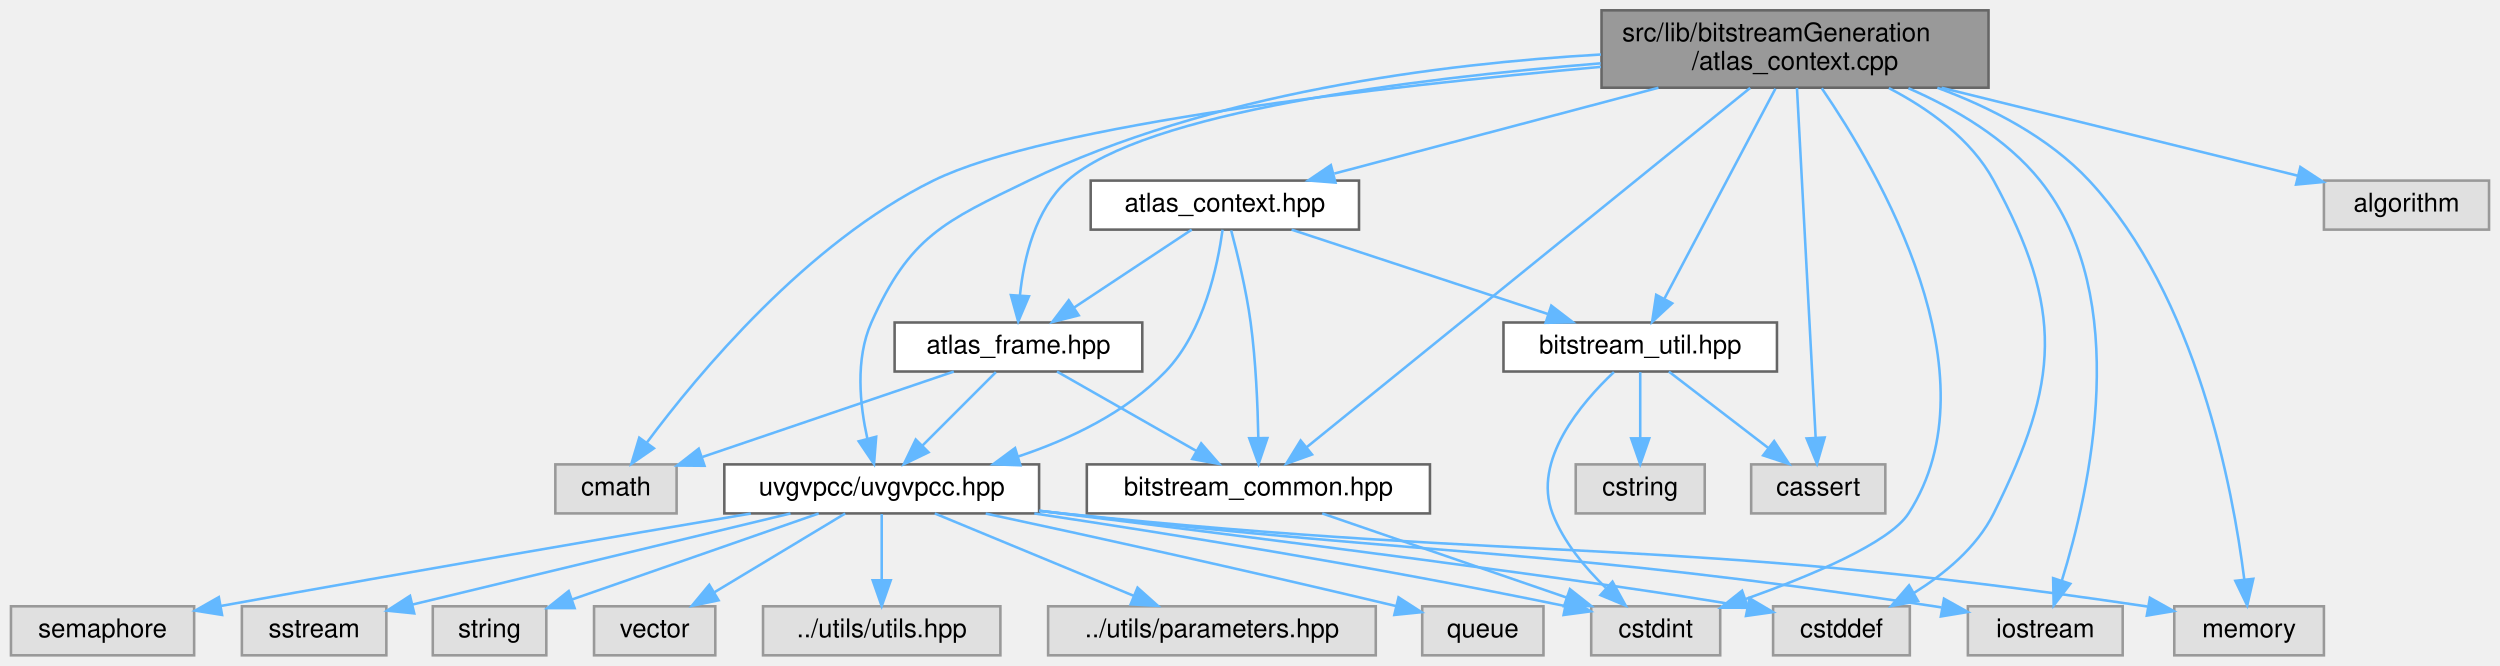
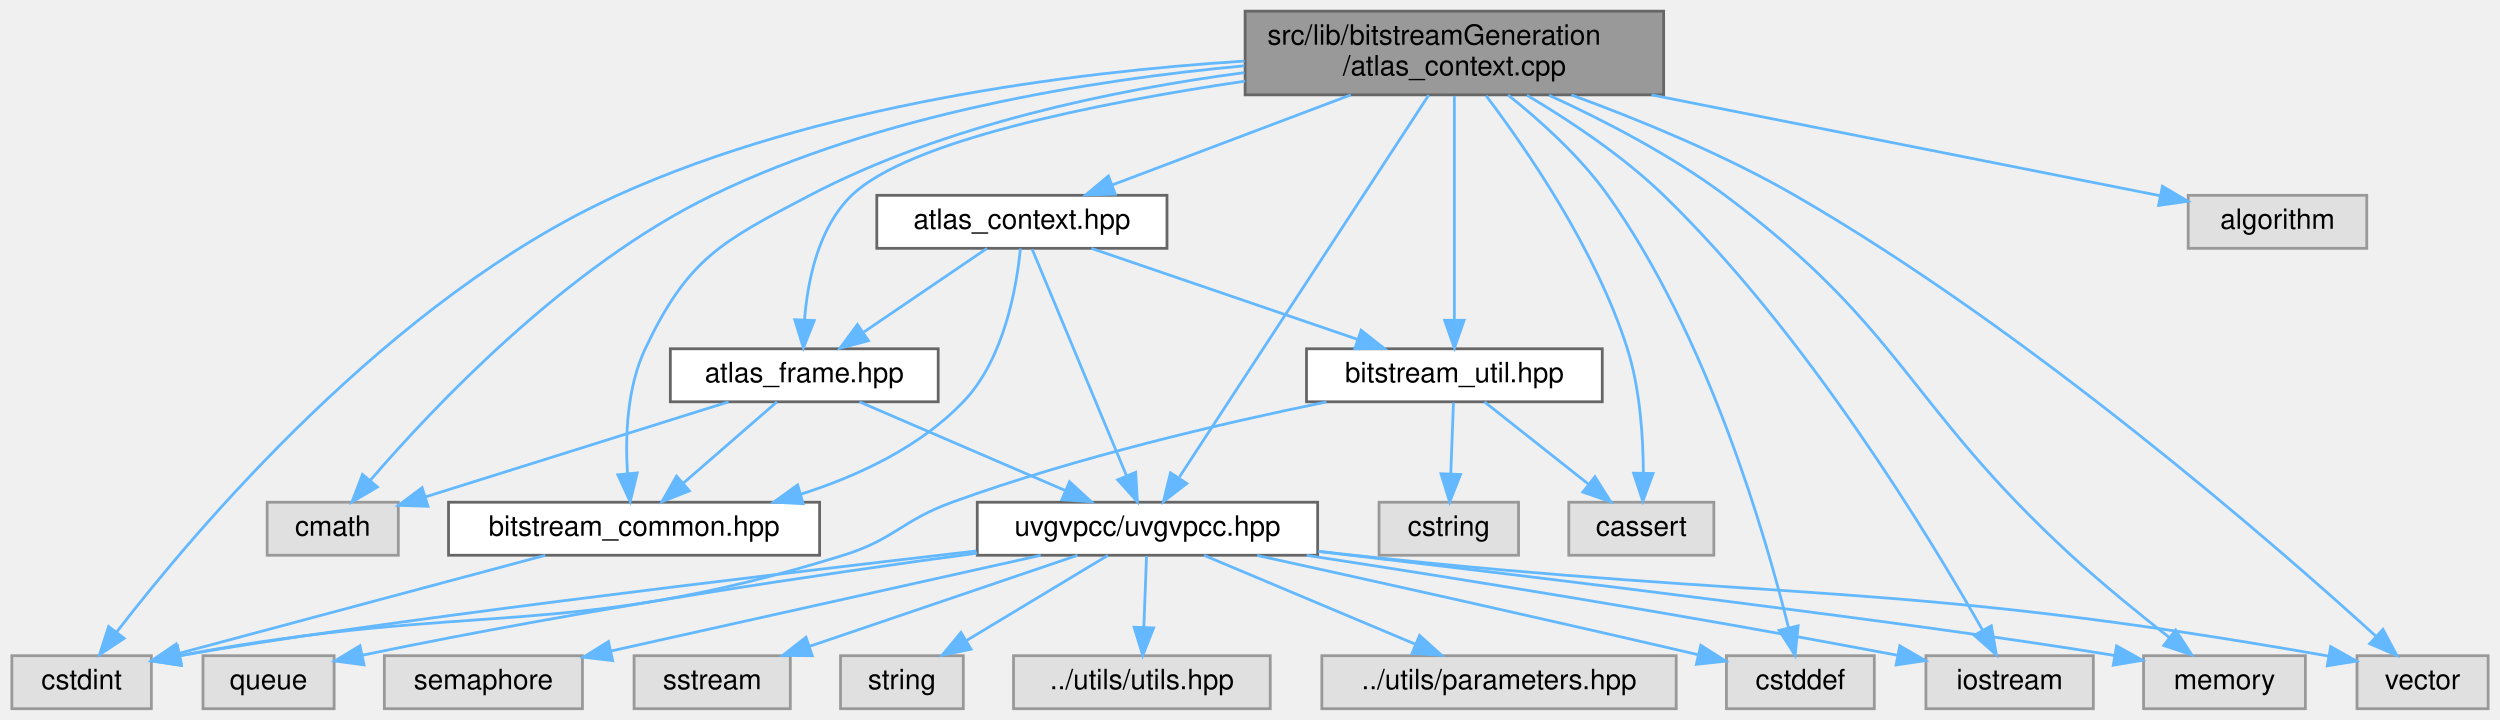
- <svg xmlns="http://www.w3.org/2000/svg" xmlns:xlink="http://www.w3.org/1999/xlink" width="969pt" height="258pt" viewBox="0.00 0.00 968.50 258.00">
+ <svg xmlns="http://www.w3.org/2000/svg" xmlns:xlink="http://www.w3.org/1999/xlink" width="896pt" height="258pt" viewBox="0.00 0.00 895.50 258.00">
  <g id="graph0" class="graph" transform="scale(1 1) rotate(0) translate(4 254)">
    <g id="Node000001" class="node">
      <g id="a_Node000001">
        <a xlink:title=" ">
-           <polygon fill="#999999" stroke="#666666" points="766.5,-250 616.5,-250 616.5,-220 766.5,-220 766.5,-250" />
-           <text text-anchor="start" x="624.5" y="-238" font-family="Helvetica,sans-Serif" font-size="10.00">src/lib/bitstreamGeneration</text>
-           <text text-anchor="middle" x="691.5" y="-227" font-family="Helvetica,sans-Serif" font-size="10.00">/atlas_context.cpp</text>
+           <polygon fill="#999999" stroke="#666666" points="592,-250 442,-250 442,-220 592,-220 592,-250" />
+           <text text-anchor="start" x="450" y="-238" font-family="Helvetica,sans-Serif" font-size="10.00">src/lib/bitstreamGeneration</text>
+           <text text-anchor="middle" x="517" y="-227" font-family="Helvetica,sans-Serif" font-size="10.00">/atlas_context.cpp</text>
        </a>
      </g>
    </g>
    <g id="Node000002" class="node">
      <g id="a_Node000002">
        <a xlink:href="atlas__context_8hpp.html" target="_top" xlink:title=" ">
-           <polygon fill="white" stroke="#666666" points="522.5,-184 418.5,-184 418.5,-165 522.5,-165 522.5,-184" />
-           <text text-anchor="middle" x="470.5" y="-172" font-family="Helvetica,sans-Serif" font-size="10.00">atlas_context.hpp</text>
+           <polygon fill="white" stroke="#666666" points="414,-184 310,-184 310,-165 414,-165 414,-184" />
+           <text text-anchor="middle" x="362" y="-172" font-family="Helvetica,sans-Serif" font-size="10.00">atlas_context.hpp</text>
        </a>
      </g>
    </g>
    <g id="edge1_Node000001_Node000002" class="edge">
      <g id="a_edge1_Node000001_Node000002">
        <a xlink:title=" ">
-           <path fill="none" stroke="#63b8ff" d="M638.56,-219.99C600.09,-209.8 548.71,-196.2 512.93,-186.73" />
-           <polygon fill="#63b8ff" stroke="#63b8ff" points="513.38,-183.23 502.81,-184.05 511.59,-190 513.38,-183.23" />
+           <path fill="none" stroke="#63b8ff" d="M479.87,-219.99C453.78,-210.14 419.22,-197.1 394.27,-187.68" />
+           <polygon fill="#63b8ff" stroke="#63b8ff" points="395.48,-184.4 384.89,-184.14 393.01,-190.94 395.48,-184.4" />
        </a>
      </g>
    </g>
    <g id="Node000003" class="node">
      <g id="a_Node000003">
        <a xlink:href="atlas__frame_8hpp.html" target="_top" xlink:title=" ">
-           <polygon fill="white" stroke="#666666" points="438.5,-129 342.5,-129 342.5,-110 438.5,-110 438.5,-129" />
-           <text text-anchor="middle" x="390.5" y="-117" font-family="Helvetica,sans-Serif" font-size="10.00">atlas_frame.hpp</text>
-         </a>
-       </g>
-     </g>
-     <g id="edge31_Node000001_Node000003" class="edge">
-       <g id="a_edge31_Node000001_Node000003">
-         <a xlink:title=" ">
-           <path fill="none" stroke="#63b8ff" d="M616.17,-229.45C543.22,-223.54 439.39,-210.63 409.5,-184 397.03,-172.89 392.59,-153.95 391.09,-139.65" />
-           <polygon fill="#63b8ff" stroke="#63b8ff" points="394.56,-139.15 390.41,-129.4 387.58,-139.61 394.56,-139.15" />
+           <polygon fill="white" stroke="#666666" points="332,-129 236,-129 236,-110 332,-110 332,-129" />
+           <text text-anchor="middle" x="284" y="-117" font-family="Helvetica,sans-Serif" font-size="10.00">atlas_frame.hpp</text>
+         </a>
+       </g>
+     </g>
+     <g id="edge32_Node000001_Node000003" class="edge">
+       <g id="a_edge32_Node000001_Node000003">
+         <a xlink:title=" ">
+           <path fill="none" stroke="#63b8ff" d="M441.99,-224.93C387.93,-216.9 321.1,-203.43 301,-184 289.09,-172.49 285.22,-153.61 284.1,-139.42" />
+           <polygon fill="#63b8ff" stroke="#63b8ff" points="287.59,-139.13 283.69,-129.28 280.6,-139.41 287.59,-139.13" />
        </a>
      </g>
    </g>
    <g id="Node000004" class="node">
      <g id="a_Node000004">
        <a xlink:title=" ">
-           <polygon fill="#e0e0e0" stroke="#999999" points="258,-74 211,-74 211,-55 258,-55 258,-74" />
-           <text text-anchor="middle" x="234.5" y="-62" font-family="Helvetica,sans-Serif" font-size="10.00">cmath</text>
+           <polygon fill="#e0e0e0" stroke="#999999" points="138.5,-74 91.5,-74 91.5,-55 138.5,-55 138.5,-74" />
+           <text text-anchor="middle" x="115" y="-62" font-family="Helvetica,sans-Serif" font-size="10.00">cmath</text>
        </a>
      </g>
    </g>
    <g id="edge26_Node000001_Node000004" class="edge">
      <g id="a_edge26_Node000001_Node000004">
        <a xlink:title=" ">
-           <path fill="none" stroke="#63b8ff" d="M616.27,-228.09C532.1,-220.54 401.75,-205.79 357.5,-184 308.48,-159.86 266.3,-109.07 246.51,-82.51" />
-           <polygon fill="#63b8ff" stroke="#63b8ff" points="249.19,-80.23 240.47,-74.21 243.53,-84.35 249.19,-80.23" />
+           <path fill="none" stroke="#63b8ff" d="M441.75,-230.42C386.59,-225.34 311.15,-213.15 251,-184 198.84,-158.72 151.02,-108.06 128.52,-81.93" />
+           <polygon fill="#63b8ff" stroke="#63b8ff" points="131.02,-79.46 121.89,-74.08 125.67,-83.97 131.02,-79.46" />
        </a>
      </g>
    </g>
    <g id="Node000005" class="node">
      <g id="a_Node000005">
        <a xlink:href="bitstream__common_8hpp.html" target="_top" xlink:title=" ">
-           <polygon fill="white" stroke="#666666" points="550,-74 417,-74 417,-55 550,-55 550,-74" />
-           <text text-anchor="middle" x="483.5" y="-62" font-family="Helvetica,sans-Serif" font-size="10.00">bitstream_common.hpp</text>
-         </a>
-       </g>
-     </g>
-     <g id="edge32_Node000001_Node000005" class="edge">
-       <g id="a_edge32_Node000001_Node000005">
-         <a xlink:title=" ">
-           <path fill="none" stroke="#63b8ff" d="M674.12,-219.92C635.37,-188.53 542.16,-113.02 502.2,-80.65" />
-           <polygon fill="#63b8ff" stroke="#63b8ff" points="504.28,-77.83 494.31,-74.25 499.87,-83.27 504.28,-77.83" />
+           <polygon fill="white" stroke="#666666" points="289.5,-74 156.5,-74 156.5,-55 289.5,-55 289.5,-74" />
+           <text text-anchor="middle" x="223" y="-62" font-family="Helvetica,sans-Serif" font-size="10.00">bitstream_common.hpp</text>
+         </a>
+       </g>
+     </g>
+     <g id="edge33_Node000001_Node000005" class="edge">
+       <g id="a_edge33_Node000001_Node000005">
+         <a xlink:title=" ">
+           <path fill="none" stroke="#63b8ff" d="M441.76,-227.98C394.82,-221.79 334.36,-209.29 286,-184 254.23,-167.39 242.32,-161.41 227,-129 220.43,-115.1 219.82,-97.54 220.63,-84.41" />
+           <polygon fill="#63b8ff" stroke="#63b8ff" points="224.14,-84.5 221.6,-74.21 217.17,-83.84 224.14,-84.5" />
        </a>
      </g>
    </g>
    <g id="Node000006" class="node">
      <g id="a_Node000006">
        <a xlink:title=" ">
-           <polygon fill="#e0e0e0" stroke="#999999" points="662.5,-19 612.5,-19 612.5,0 662.5,0 662.5,-19" />
-           <text text-anchor="middle" x="637.5" y="-7" font-family="Helvetica,sans-Serif" font-size="10.00">cstdint</text>
+           <polygon fill="#e0e0e0" stroke="#999999" points="50,-19 0,-19 0,0 50,0 50,-19" />
+           <text text-anchor="middle" x="25" y="-7" font-family="Helvetica,sans-Serif" font-size="10.00">cstdint</text>
        </a>
      </g>
    </g>
    <g id="edge28_Node000001_Node000006" class="edge">
      <g id="a_edge28_Node000001_Node000006">
        <a xlink:title=" ">
-           <path fill="none" stroke="#63b8ff" d="M701.87,-219.78C723.81,-187.79 770.16,-108.81 735.5,-55 728.13,-43.56 697.42,-30.73 672.31,-21.8" />
-           <polygon fill="#63b8ff" stroke="#63b8ff" points="673.28,-18.43 662.68,-18.46 670.98,-25.04 673.28,-18.43" />
+           <path fill="none" stroke="#63b8ff" d="M441.79,-232.12C379.16,-228.1 288.93,-216.51 217,-184 135.85,-147.33 65.27,-63.44 37.53,-27.43" />
+           <polygon fill="#63b8ff" stroke="#63b8ff" points="40.25,-25.22 31.42,-19.36 34.67,-29.45 40.25,-25.22" />
        </a>
      </g>
    </g>
    <g id="Node000007" class="node">
      <g id="a_Node000007">
        <a xlink:href="uvgvpcc_8hpp.html" target="_top" xlink:title=" ">
-           <polygon fill="white" stroke="#666666" points="398.5,-74 276.5,-74 276.5,-55 398.5,-55 398.5,-74" />
-           <text text-anchor="middle" x="337.5" y="-62" font-family="Helvetica,sans-Serif" font-size="10.00">uvgvpcc/uvgvpcc.hpp</text>
-         </a>
-       </g>
-     </g>
-     <g id="edge34_Node000001_Node000007" class="edge">
-       <g id="a_edge34_Node000001_Node000007">
-         <a xlink:title=" ">
-           <path fill="none" stroke="#63b8ff" d="M616.29,-232.88C554.05,-229.32 464.76,-217.96 394.5,-184 361.63,-168.11 348.34,-162.35 333.5,-129 327.19,-114.81 329.02,-97.05 331.95,-83.92" />
-           <polygon fill="#63b8ff" stroke="#63b8ff" points="335.36,-84.72 334.52,-74.16 328.59,-82.94 335.36,-84.72" />
+           <polygon fill="white" stroke="#666666" points="468,-74 346,-74 346,-55 468,-55 468,-74" />
+           <text text-anchor="middle" x="407" y="-62" font-family="Helvetica,sans-Serif" font-size="10.00">uvgvpcc/uvgvpcc.hpp</text>
+         </a>
+       </g>
+     </g>
+     <g id="edge35_Node000001_Node000007" class="edge">
+       <g id="a_edge35_Node000001_Node000007">
+         <a xlink:title=" ">
+           <path fill="none" stroke="#63b8ff" d="M507.81,-219.92C487.79,-189.26 440.28,-116.48 418.4,-82.96" />
+           <polygon fill="#63b8ff" stroke="#63b8ff" points="421.11,-80.72 412.72,-74.25 415.25,-84.54 421.11,-80.72" />
        </a>
      </g>
    </g>
    <g id="Node000008" class="node">
      <g id="a_Node000008">
        <a xlink:title=" ">
-           <polygon fill="#e0e0e0" stroke="#999999" points="736,-19 683,-19 683,0 736,0 736,-19" />
-           <text text-anchor="middle" x="709.5" y="-7" font-family="Helvetica,sans-Serif" font-size="10.00">cstddef</text>
+           <polygon fill="#e0e0e0" stroke="#999999" points="667.5,-19 614.5,-19 614.5,0 667.5,0 667.5,-19" />
+           <text text-anchor="middle" x="641" y="-7" font-family="Helvetica,sans-Serif" font-size="10.00">cstddef</text>
        </a>
      </g>
    </g>
    <g id="edge27_Node000001_Node000008" class="edge">
      <g id="a_edge27_Node000001_Node000008">
        <a xlink:title=" ">
-           <path fill="none" stroke="#63b8ff" d="M727.88,-219.86C743.33,-211.83 759.75,-200.11 768.5,-184 795.86,-133.62 794.07,-106.32 768.5,-55 761.93,-41.82 749.4,-31.52 737.57,-24.16" />
-           <polygon fill="#63b8ff" stroke="#63b8ff" points="739.18,-21.05 728.77,-19.1 735.7,-27.12 739.18,-21.05" />
+           <path fill="none" stroke="#63b8ff" d="M536.26,-219.94C547.81,-210.74 562.12,-197.88 572,-184 607.79,-133.69 628.52,-62.2 636.79,-28.9" />
+           <polygon fill="#63b8ff" stroke="#63b8ff" points="640.2,-29.69 639.12,-19.15 633.39,-28.06 640.2,-29.69" />
        </a>
      </g>
    </g>
    <g id="Node000009" class="node">
      <g id="a_Node000009">
        <a xlink:title=" ">
-           <polygon fill="#e0e0e0" stroke="#999999" points="818.5,-19 758.5,-19 758.5,0 818.5,0 818.5,-19" />
-           <text text-anchor="middle" x="788.5" y="-7" font-family="Helvetica,sans-Serif" font-size="10.00">iostream</text>
+           <polygon fill="#e0e0e0" stroke="#999999" points="746,-19 686,-19 686,0 746,0 746,-19" />
+           <text text-anchor="middle" x="716" y="-7" font-family="Helvetica,sans-Serif" font-size="10.00">iostream</text>
        </a>
      </g>
    </g>
    <g id="edge29_Node000001_Node000009" class="edge">
      <g id="a_edge29_Node000001_Node000009">
        <a xlink:title=" ">
-           <path fill="none" stroke="#63b8ff" d="M735.46,-219.79C753.62,-211.89 773.43,-200.28 786.5,-184 822.74,-138.85 805.69,-63.7 794.94,-29.04" />
-           <polygon fill="#63b8ff" stroke="#63b8ff" points="798.19,-27.72 791.75,-19.31 791.54,-29.9 798.19,-27.72" />
+           <path fill="none" stroke="#63b8ff" d="M543,-219.87C558.27,-210.82 577.38,-198.15 592,-184 643.11,-134.53 687.35,-61.59 706.24,-28.27" />
+           <polygon fill="#63b8ff" stroke="#63b8ff" points="709.44,-29.71 711.27,-19.28 703.33,-26.3 709.44,-29.71" />
        </a>
      </g>
    </g>
    <g id="Node000010" class="node">
      <g id="a_Node000010">
        <a xlink:title=" ">
-           <polygon fill="#e0e0e0" stroke="#999999" points="896.5,-19 838.5,-19 838.5,0 896.5,0 896.5,-19" />
-           <text text-anchor="middle" x="867.5" y="-7" font-family="Helvetica,sans-Serif" font-size="10.00">memory</text>
+           <polygon fill="#e0e0e0" stroke="#999999" points="822,-19 764,-19 764,0 822,0 822,-19" />
+           <text text-anchor="middle" x="793" y="-7" font-family="Helvetica,sans-Serif" font-size="10.00">memory</text>
        </a>
      </g>
    </g>
    <g id="edge30_Node000001_Node000010" class="edge">
      <g id="a_edge30_Node000001_Node000010">
        <a xlink:title=" ">
-           <path fill="none" stroke="#63b8ff" d="M746.67,-219.99C767.44,-212.32 789.81,-200.84 805.5,-184 847.24,-139.23 861.22,-64.44 865.62,-29.53" />
-           <polygon fill="#63b8ff" stroke="#63b8ff" points="869.13,-29.65 866.77,-19.32 862.17,-28.87 869.13,-29.65" />
+           <path fill="none" stroke="#63b8ff" d="M550.92,-219.87C570.31,-210.99 594.56,-198.49 614,-184 677.76,-136.47 679.42,-108.78 738,-55 749.28,-44.64 762.62,-33.82 773.33,-25.44" />
+           <polygon fill="#63b8ff" stroke="#63b8ff" points="775.51,-28.19 781.28,-19.3 771.22,-22.65 775.51,-28.19" />
+         </a>
+       </g>
+     </g>
+     <g id="Node000015" class="node">
+       <g id="a_Node000015">
+         <a xlink:title=" ">
+           <polygon fill="#e0e0e0" stroke="#999999" points="887.5,-19 840.5,-19 840.5,0 887.5,0 887.5,-19" />
+           <text text-anchor="middle" x="864" y="-7" font-family="Helvetica,sans-Serif" font-size="10.00">vector</text>
+         </a>
+       </g>
+     </g>
+     <g id="edge31_Node000001_Node000015" class="edge">
+       <g id="a_edge31_Node000001_Node000015">
+         <a xlink:title=" ">
+           <path fill="none" stroke="#63b8ff" d="M558.96,-219.97C583.12,-211.13 613.62,-198.63 639,-184 723.27,-135.42 811.22,-58.74 847.18,-26.07" />
+           <polygon fill="#63b8ff" stroke="#63b8ff" points="849.78,-28.43 854.79,-19.1 845.05,-23.27 849.78,-28.43" />
        </a>
      </g>
    </g>
    <g id="Node000018" class="node">
      <g id="a_Node000018">
        <a xlink:href="bitstream__util_8hpp.html" target="_top" xlink:title=" ">
-           <polygon fill="white" stroke="#666666" points="684.5,-129 578.5,-129 578.5,-110 684.5,-110 684.5,-129" />
-           <text text-anchor="middle" x="631.5" y="-117" font-family="Helvetica,sans-Serif" font-size="10.00">bitstream_util.hpp</text>
-         </a>
-       </g>
-     </g>
-     <g id="edge33_Node000001_Node000018" class="edge">
-       <g id="a_edge33_Node000001_Node000018">
-         <a xlink:title=" ">
-           <path fill="none" stroke="#63b8ff" d="M683.9,-219.63C672.96,-198.93 652.79,-160.78 640.92,-138.32" />
-           <polygon fill="#63b8ff" stroke="#63b8ff" points="643.88,-136.43 636.11,-129.23 637.69,-139.71 643.88,-136.43" />
+           <polygon fill="white" stroke="#666666" points="570,-129 464,-129 464,-110 570,-110 570,-129" />
+           <text text-anchor="middle" x="517" y="-117" font-family="Helvetica,sans-Serif" font-size="10.00">bitstream_util.hpp</text>
+         </a>
+       </g>
+     </g>
+     <g id="edge34_Node000001_Node000018" class="edge">
+       <g id="a_edge34_Node000001_Node000018">
+         <a xlink:title=" ">
+           <path fill="none" stroke="#63b8ff" d="M517,-219.63C517,-199.21 517,-161.81 517,-139.24" />
+           <polygon fill="#63b8ff" stroke="#63b8ff" points="520.5,-139.23 517,-129.23 513.5,-139.23 520.5,-139.23" />
        </a>
      </g>
    </g>
    <g id="Node000019" class="node">
      <g id="a_Node000019">
        <a xlink:title=" ">
-           <polygon fill="#e0e0e0" stroke="#999999" points="726.5,-74 674.5,-74 674.5,-55 726.5,-55 726.5,-74" />
-           <text text-anchor="middle" x="700.5" y="-62" font-family="Helvetica,sans-Serif" font-size="10.00">cassert</text>
+           <polygon fill="#e0e0e0" stroke="#999999" points="610,-74 558,-74 558,-55 610,-55 610,-74" />
+           <text text-anchor="middle" x="584" y="-62" font-family="Helvetica,sans-Serif" font-size="10.00">cassert</text>
        </a>
      </g>
    </g>
    <g id="edge25_Node000001_Node000019" class="edge">
      <g id="a_edge25_Node000001_Node000019">
        <a xlink:title=" ">
-           <path fill="none" stroke="#63b8ff" d="M692.25,-219.92C693.87,-189.65 697.68,-118.35 699.5,-84.27" />
-           <polygon fill="#63b8ff" stroke="#63b8ff" points="702.99,-84.43 700.03,-74.25 696,-84.05 702.99,-84.43" />
+           <path fill="none" stroke="#63b8ff" d="M528.34,-219.73C542.97,-200.42 567.84,-164.33 579,-129 583.54,-114.63 584.66,-97.56 584.72,-84.74" />
+           <polygon fill="#63b8ff" stroke="#63b8ff" points="588.21,-84.3 584.54,-74.37 581.21,-84.42 588.21,-84.3" />
        </a>
      </g>
    </g>
    <g id="Node000021" class="node">
      <g id="a_Node000021">
        <a xlink:title=" ">
-           <polygon fill="#e0e0e0" stroke="#999999" points="960.5,-184 896.5,-184 896.5,-165 960.5,-165 960.5,-184" />
-           <text text-anchor="middle" x="928.5" y="-172" font-family="Helvetica,sans-Serif" font-size="10.00">algorithm</text>
+           <polygon fill="#e0e0e0" stroke="#999999" points="844,-184 780,-184 780,-165 844,-165 844,-184" />
+           <text text-anchor="middle" x="812" y="-172" font-family="Helvetica,sans-Serif" font-size="10.00">algorithm</text>
        </a>
      </g>
    </g>
    <g id="edge24_Node000001_Node000021" class="edge">
      <g id="a_edge24_Node000001_Node000021">
        <a xlink:title=" ">
-           <path fill="none" stroke="#63b8ff" d="M748.27,-219.99C790.76,-209.5 847.94,-195.39 886.4,-185.89" />
-           <polygon fill="#63b8ff" stroke="#63b8ff" points="887.37,-189.26 896.24,-183.46 885.69,-182.46 887.37,-189.26" />
+           <path fill="none" stroke="#63b8ff" d="M587.66,-219.99C644.51,-208.71 722.49,-193.25 769.95,-183.84" />
+           <polygon fill="#63b8ff" stroke="#63b8ff" points="770.76,-187.25 779.88,-181.87 769.39,-180.38 770.76,-187.25" />
        </a>
      </g>
    </g>
    <g id="edge2_Node000002_Node000003" class="edge">
      <g id="a_edge2_Node000002_Node000003">
        <a xlink:title=" ">
-           <path fill="none" stroke="#63b8ff" d="M457.65,-164.98C445.36,-156.84 426.59,-144.41 412.02,-134.76" />
-           <polygon fill="#63b8ff" stroke="#63b8ff" points="413.86,-131.78 403.59,-129.17 409.99,-137.61 413.86,-131.78" />
+           <path fill="none" stroke="#63b8ff" d="M349.47,-164.98C337.6,-156.92 319.54,-144.65 305.39,-135.03" />
+           <polygon fill="#63b8ff" stroke="#63b8ff" points="307,-131.9 296.76,-129.17 303.06,-137.69 307,-131.9" />
        </a>
      </g>
    </g>
    <g id="edge18_Node000002_Node000005" class="edge">
      <g id="a_edge18_Node000002_Node000005">
        <a xlink:title=" ">
-           <path fill="none" stroke="#63b8ff" d="M472.95,-164.72C475.32,-155.8 478.81,-141.56 480.5,-129 482.51,-114.09 483.23,-97.06 483.47,-84.39" />
-           <polygon fill="#63b8ff" stroke="#63b8ff" points="486.97,-84.2 483.57,-74.17 479.97,-84.14 486.97,-84.2" />
+           <path fill="none" stroke="#63b8ff" d="M361.46,-164.91C360.17,-151.48 355.79,-125.42 341,-110 325.49,-93.84 303.54,-83.49 282.76,-76.88" />
+           <polygon fill="#63b8ff" stroke="#63b8ff" points="283.59,-73.48 273.01,-74.02 281.62,-80.2 283.59,-73.48" />
        </a>
      </g>
    </g>
    <g id="edge23_Node000002_Node000007" class="edge">
      <g id="a_edge23_Node000002_Node000007">
        <a xlink:title=" ">
-           <path fill="none" stroke="#63b8ff" d="M469.62,-164.94C467.8,-151.54 462.47,-125.53 447.5,-110 432.2,-94.13 410.48,-83.75 390.37,-77.05" />
-           <polygon fill="#63b8ff" stroke="#63b8ff" points="391.25,-73.66 380.67,-74.04 389.18,-80.34 391.25,-73.66" />
+           <path fill="none" stroke="#63b8ff" d="M365.68,-164.66C373.04,-147.01 389.67,-107.09 399.44,-83.64" />
+           <polygon fill="#63b8ff" stroke="#63b8ff" points="402.78,-84.74 403.39,-74.16 396.32,-82.04 402.78,-84.74" />
        </a>
      </g>
    </g>
    <g id="edge19_Node000002_Node000018" class="edge">
      <g id="a_edge19_Node000002_Node000018">
        <a xlink:title=" ">
-           <path fill="none" stroke="#63b8ff" d="M496.37,-164.98C523.28,-156.13 565.62,-142.19 595.73,-132.28" />
-           <polygon fill="#63b8ff" stroke="#63b8ff" points="597.03,-135.53 605.43,-129.08 594.84,-128.88 597.03,-135.53" />
+           <path fill="none" stroke="#63b8ff" d="M386.9,-164.98C412.7,-156.16 453.22,-142.31 482.18,-132.41" />
+           <polygon fill="#63b8ff" stroke="#63b8ff" points="483.57,-135.63 491.9,-129.08 481.31,-129.01 483.57,-135.63" />
        </a>
      </g>
    </g>
    <g id="edge3_Node000003_Node000004" class="edge">
      <g id="a_edge3_Node000003_Node000004">
        <a xlink:title=" ">
-           <path fill="none" stroke="#63b8ff" d="M365.44,-109.98C339.01,-101.01 297.23,-86.81 268,-76.88" />
-           <polygon fill="#63b8ff" stroke="#63b8ff" points="268.82,-73.46 258.22,-73.56 266.57,-80.09 268.82,-73.46" />
+           <path fill="none" stroke="#63b8ff" d="M256.85,-109.98C227.3,-100.72 180.03,-85.89 148.27,-75.93" />
+           <polygon fill="#63b8ff" stroke="#63b8ff" points="149.13,-72.54 138.54,-72.88 147.04,-79.22 149.13,-72.54" />
        </a>
      </g>
    </g>
    <g id="edge4_Node000003_Node000005" class="edge">
      <g id="a_edge4_Node000003_Node000005">
        <a xlink:title=" ">
-           <path fill="none" stroke="#63b8ff" d="M405.44,-109.98C420,-101.69 442.37,-88.94 459.43,-79.22" />
-           <polygon fill="#63b8ff" stroke="#63b8ff" points="461.33,-82.16 468.29,-74.17 457.86,-76.08 461.33,-82.16" />
+           <path fill="none" stroke="#63b8ff" d="M274.2,-109.98C265.18,-102.15 251.59,-90.34 240.68,-80.86" />
+           <polygon fill="#63b8ff" stroke="#63b8ff" points="242.82,-78.09 232.98,-74.17 238.23,-83.37 242.82,-78.09" />
        </a>
      </g>
    </g>
    <g id="edge6_Node000003_Node000007" class="edge">
      <g id="a_edge6_Node000003_Node000007">
        <a xlink:title=" ">
-           <path fill="none" stroke="#63b8ff" d="M381.75,-109.75C374.03,-102.03 362.6,-90.6 353.28,-81.28" />
-           <polygon fill="#63b8ff" stroke="#63b8ff" points="355.64,-78.69 346.09,-74.09 350.69,-83.64 355.64,-78.69" />
+           <path fill="none" stroke="#63b8ff" d="M303.76,-109.98C323.73,-101.38 354.8,-87.99 377.65,-78.15" />
+           <polygon fill="#63b8ff" stroke="#63b8ff" points="379.08,-81.34 386.88,-74.17 376.31,-74.91 379.08,-81.34" />
        </a>
      </g>
    </g>
    <g id="edge5_Node000005_Node000006" class="edge">
      <g id="a_edge5_Node000005_Node000006">
        <a xlink:title=" ">
-           <path fill="none" stroke="#63b8ff" d="M508.24,-54.98C533.87,-46.16 574.13,-32.31 602.91,-22.41" />
-           <polygon fill="#63b8ff" stroke="#63b8ff" points="604.25,-25.65 612.56,-19.08 601.97,-19.03 604.25,-25.65" />
+           <path fill="none" stroke="#63b8ff" d="M191.19,-54.98C155.32,-45.38 97.16,-29.82 60.02,-19.87" />
+           <polygon fill="#63b8ff" stroke="#63b8ff" points="60.7,-16.43 50.14,-17.23 58.89,-23.2 60.7,-16.43" />
        </a>
      </g>
    </g>
    <g id="edge8_Node000007_Node000006" class="edge">
      <g id="a_edge8_Node000007_Node000006">
        <a xlink:title=" ">
-           <path fill="none" stroke="#63b8ff" d="M396.65,-54.98C448.5,-47.2 526.11,-34.8 602.51,-19.07" />
-           <polygon fill="#63b8ff" stroke="#63b8ff" points="603.22,-22.5 612.3,-17.04 601.8,-15.64 603.22,-22.5" />
+           <path fill="none" stroke="#63b8ff" d="M345.67,-56.54C265.25,-47.27 127.41,-30.85 60.32,-19.01" />
+           <polygon fill="#63b8ff" stroke="#63b8ff" points="60.65,-15.51 50.18,-17.15 59.38,-22.39 60.65,-15.51" />
        </a>
      </g>
    </g>
    <g id="edge7_Node000007_Node000008" class="edge">
      <g id="a_edge7_Node000007_Node000008">
        <a xlink:title=" ">
-           <path fill="none" stroke="#63b8ff" d="M398.73,-56C480.38,-45.88 620.53,-28.08 671.5,-19 671.97,-18.92 672.43,-18.83 672.91,-18.75" />
-           <polygon fill="#63b8ff" stroke="#63b8ff" points="673.86,-22.12 682.98,-16.74 672.49,-15.26 673.86,-22.12" />
+           <path fill="none" stroke="#63b8ff" d="M446.32,-54.93C484.38,-46.58 543.96,-33.39 604.2,-19.39" />
+           <polygon fill="#63b8ff" stroke="#63b8ff" points="605.31,-22.73 614.26,-17.05 603.73,-15.91 605.31,-22.73" />
        </a>
      </g>
    </g>
    <g id="edge9_Node000007_Node000009" class="edge">
      <g id="a_edge9_Node000007_Node000009">
        <a xlink:title=" ">
-           <path fill="none" stroke="#63b8ff" d="M398.58,-56.03C401.59,-55.68 404.58,-55.33 407.5,-55 557.6,-37.89 596.14,-41.67 745.5,-19 746.42,-18.86 747.35,-18.71 748.29,-18.56" />
-           <polygon fill="#63b8ff" stroke="#63b8ff" points="749.24,-21.95 758.49,-16.79 748.03,-15.06 749.24,-21.95" />
+           <path fill="none" stroke="#63b8ff" d="M464.04,-54.97C516.54,-46.92 596.82,-34.11 675.69,-19.17" />
+           <polygon fill="#63b8ff" stroke="#63b8ff" points="676.63,-22.55 685.8,-17.24 675.32,-15.68 676.63,-22.55" />
        </a>
      </g>
    </g>
    <g id="edge10_Node000007_Node000010" class="edge">
      <g id="a_edge10_Node000007_Node000010">
        <a xlink:title=" ">
-           <path fill="none" stroke="#63b8ff" d="M398.57,-55.96C401.59,-55.62 404.58,-55.3 407.5,-55 593.85,-35.71 642.18,-46.52 827.5,-19 827.72,-18.97 827.94,-18.93 828.16,-18.9" />
-           <polygon fill="#63b8ff" stroke="#63b8ff" points="829.05,-22.3 838.3,-17.14 827.85,-15.4 829.05,-22.3" />
+           <path fill="none" stroke="#63b8ff" d="M468.29,-56.36C548.68,-46.88 686.47,-30.21 753.47,-19.09" />
+           <polygon fill="#63b8ff" stroke="#63b8ff" points="754.33,-22.5 763.6,-17.36 753.15,-15.6 754.33,-22.5" />
        </a>
      </g>
    </g>
    <g id="Node000011" class="node">
      <g id="a_Node000011">
        <a xlink:title=" ">
-           <polygon fill="#e0e0e0" stroke="#999999" points="594,-19 547,-19 547,0 594,0 594,-19" />
-           <text text-anchor="middle" x="570.5" y="-7" font-family="Helvetica,sans-Serif" font-size="10.00">queue</text>
+           <polygon fill="#e0e0e0" stroke="#999999" points="115.5,-19 68.5,-19 68.5,0 115.5,0 115.5,-19" />
+           <text text-anchor="middle" x="92" y="-7" font-family="Helvetica,sans-Serif" font-size="10.00">queue</text>
        </a>
      </g>
    </g>
    <g id="edge11_Node000007_Node000011" class="edge">
      <g id="a_edge11_Node000007_Node000011">
        <a xlink:title=" ">
-           <path fill="none" stroke="#63b8ff" d="M377.81,-54.94C416.22,-46.7 475.88,-33.65 536.93,-19.07" />
-           <polygon fill="#63b8ff" stroke="#63b8ff" points="537.82,-22.46 546.73,-16.72 536.19,-15.65 537.82,-22.46" />
+           <path fill="none" stroke="#63b8ff" d="M345.94,-55.76C290.65,-48.33 206.78,-36.02 125.59,-19.17" />
+           <polygon fill="#63b8ff" stroke="#63b8ff" points="126.21,-15.72 115.7,-17.09 124.77,-22.57 126.21,-15.72" />
        </a>
      </g>
    </g>
    <g id="Node000012" class="node">
      <g id="a_Node000012">
        <a xlink:title=" ">
-           <polygon fill="#e0e0e0" stroke="#999999" points="71,-19 0,-19 0,0 71,0 71,-19" />
-           <text text-anchor="middle" x="35.5" y="-7" font-family="Helvetica,sans-Serif" font-size="10.00">semaphore</text>
+           <polygon fill="#e0e0e0" stroke="#999999" points="204.5,-19 133.5,-19 133.5,0 204.5,0 204.5,-19" />
+           <text text-anchor="middle" x="169" y="-7" font-family="Helvetica,sans-Serif" font-size="10.00">semaphore</text>
        </a>
      </g>
    </g>
    <g id="edge12_Node000007_Node000012" class="edge">
      <g id="a_edge12_Node000007_Node000012">
        <a xlink:title=" ">
-           <path fill="none" stroke="#63b8ff" d="M286.75,-54.95C237,-46.51 158.76,-33.1 81.29,-19.12" />
-           <polygon fill="#63b8ff" stroke="#63b8ff" points="81.82,-15.66 71.35,-17.32 80.57,-22.55 81.82,-15.66" />
+           <path fill="none" stroke="#63b8ff" d="M368.76,-54.98C326.83,-45.65 259.56,-30.67 214.83,-20.71" />
+           <polygon fill="#63b8ff" stroke="#63b8ff" points="215.33,-17.23 204.81,-18.47 213.81,-24.06 215.33,-17.23" />
        </a>
      </g>
    </g>
    <g id="Node000013" class="node">
      <g id="a_Node000013">
        <a xlink:title=" ">
-           <polygon fill="#e0e0e0" stroke="#999999" points="145.5,-19 89.5,-19 89.5,0 145.5,0 145.5,-19" />
-           <text text-anchor="middle" x="117.5" y="-7" font-family="Helvetica,sans-Serif" font-size="10.00">sstream</text>
+           <polygon fill="#e0e0e0" stroke="#999999" points="279,-19 223,-19 223,0 279,0 279,-19" />
+           <text text-anchor="middle" x="251" y="-7" font-family="Helvetica,sans-Serif" font-size="10.00">sstream</text>
        </a>
      </g>
    </g>
    <g id="edge13_Node000007_Node000013" class="edge">
      <g id="a_edge13_Node000007_Node000013">
        <a xlink:title=" ">
-           <path fill="none" stroke="#63b8ff" d="M302.15,-54.98C262.07,-45.33 196.94,-29.64 155.7,-19.7" />
-           <polygon fill="#63b8ff" stroke="#63b8ff" points="156.31,-16.25 145.77,-17.31 154.67,-23.05 156.31,-16.25" />
+           <path fill="none" stroke="#63b8ff" d="M381.94,-54.98C355.97,-46.16 315.19,-32.31 286.04,-22.41" />
+           <polygon fill="#63b8ff" stroke="#63b8ff" points="286.85,-18.99 276.26,-19.08 284.6,-25.61 286.85,-18.99" />
        </a>
      </g>
    </g>
    <g id="Node000014" class="node">
      <g id="a_Node000014">
        <a xlink:title=" ">
-           <polygon fill="#e0e0e0" stroke="#999999" points="207.5,-19 163.5,-19 163.5,0 207.5,0 207.5,-19" />
-           <text text-anchor="middle" x="185.5" y="-7" font-family="Helvetica,sans-Serif" font-size="10.00">string</text>
+           <polygon fill="#e0e0e0" stroke="#999999" points="341,-19 297,-19 297,0 341,0 341,-19" />
+           <text text-anchor="middle" x="319" y="-7" font-family="Helvetica,sans-Serif" font-size="10.00">string</text>
        </a>
      </g>
    </g>
    <g id="edge14_Node000007_Node000014" class="edge">
      <g id="a_edge14_Node000007_Node000014">
        <a xlink:title=" ">
-           <path fill="none" stroke="#63b8ff" d="M313.08,-54.98C287.1,-45.93 245.91,-31.56 217.39,-21.62" />
-           <polygon fill="#63b8ff" stroke="#63b8ff" points="218.47,-18.29 207.88,-18.3 216.17,-24.9 218.47,-18.29" />
-         </a>
-       </g>
-     </g>
-     <g id="Node000015" class="node">
-       <g id="a_Node000015">
-         <a xlink:title=" ">
-           <polygon fill="#e0e0e0" stroke="#999999" points="273,-19 226,-19 226,0 273,0 273,-19" />
-           <text text-anchor="middle" x="249.5" y="-7" font-family="Helvetica,sans-Serif" font-size="10.00">vector</text>
+           <path fill="none" stroke="#63b8ff" d="M392.86,-54.98C379.21,-46.77 358.31,-34.18 342.22,-24.49" />
+           <polygon fill="#63b8ff" stroke="#63b8ff" points="343.77,-21.33 333.4,-19.17 340.16,-27.33 343.77,-21.33" />
        </a>
      </g>
    </g>
    <g id="edge15_Node000007_Node000015" class="edge">
      <g id="a_edge15_Node000007_Node000015">
        <a xlink:title=" ">
-           <path fill="none" stroke="#63b8ff" d="M323.36,-54.98C309.71,-46.77 288.81,-34.18 272.72,-24.49" />
-           <polygon fill="#63b8ff" stroke="#63b8ff" points="274.27,-21.33 263.9,-19.17 270.66,-27.33 274.27,-21.33" />
+           <path fill="none" stroke="#63b8ff" d="M468.37,-56.39C472.64,-55.92 476.89,-55.45 481,-55 633.27,-38.42 675.36,-46.24 830.41,-18.83" />
+           <polygon fill="#63b8ff" stroke="#63b8ff" points="831.07,-22.26 840.3,-17.06 829.84,-15.37 831.07,-22.26" />
        </a>
      </g>
    </g>
    <g id="Node000016" class="node">
      <g id="a_Node000016">
        <a xlink:title=" ">
-           <polygon fill="#e0e0e0" stroke="#999999" points="383.5,-19 291.5,-19 291.5,0 383.5,0 383.5,-19" />
-           <text text-anchor="middle" x="337.5" y="-7" font-family="Helvetica,sans-Serif" font-size="10.00">../utils/utils.hpp</text>
+           <polygon fill="#e0e0e0" stroke="#999999" points="451,-19 359,-19 359,0 451,0 451,-19" />
+           <text text-anchor="middle" x="405" y="-7" font-family="Helvetica,sans-Serif" font-size="10.00">../utils/utils.hpp</text>
        </a>
      </g>
    </g>
    <g id="edge16_Node000007_Node000016" class="edge">
      <g id="a_edge16_Node000007_Node000016">
        <a xlink:title=" ">
-           <path fill="none" stroke="#63b8ff" d="M337.5,-54.75C337.5,-47.8 337.5,-37.85 337.5,-29.13" />
-           <polygon fill="#63b8ff" stroke="#63b8ff" points="341,-29.09 337.5,-19.09 334,-29.09 341,-29.09" />
+           <path fill="none" stroke="#63b8ff" d="M406.67,-54.75C406.41,-47.8 406.03,-37.85 405.7,-29.13" />
+           <polygon fill="#63b8ff" stroke="#63b8ff" points="409.2,-28.95 405.32,-19.09 402.2,-29.21 409.2,-28.95" />
        </a>
      </g>
    </g>
    <g id="Node000017" class="node">
      <g id="a_Node000017">
        <a xlink:title=" ">
-           <polygon fill="#e0e0e0" stroke="#999999" points="529,-19 402,-19 402,0 529,0 529,-19" />
-           <text text-anchor="middle" x="465.5" y="-7" font-family="Helvetica,sans-Serif" font-size="10.00">../utils/parameters.hpp</text>
+           <polygon fill="#e0e0e0" stroke="#999999" points="596.5,-19 469.5,-19 469.5,0 596.5,0 596.5,-19" />
+           <text text-anchor="middle" x="533" y="-7" font-family="Helvetica,sans-Serif" font-size="10.00">../utils/parameters.hpp</text>
        </a>
      </g>
    </g>
    <g id="edge17_Node000007_Node000017" class="edge">
      <g id="a_edge17_Node000007_Node000017">
        <a xlink:title=" ">
-           <path fill="none" stroke="#63b8ff" d="M358.07,-54.98C378.93,-46.34 411.47,-32.87 435.27,-23.02" />
-           <polygon fill="#63b8ff" stroke="#63b8ff" points="436.66,-26.23 444.56,-19.17 433.98,-19.76 436.66,-26.23" />
+           <path fill="none" stroke="#63b8ff" d="M427.24,-54.98C447.7,-46.38 479.53,-32.99 502.93,-23.15" />
+           <polygon fill="#63b8ff" stroke="#63b8ff" points="504.53,-26.27 512.39,-19.17 501.81,-19.82 504.53,-26.27" />
        </a>
      </g>
    </g>
    <g id="edge22_Node000018_Node000006" class="edge">
      <g id="a_edge22_Node000018_Node000006">
        <a xlink:title=" ">
-           <path fill="none" stroke="#63b8ff" d="M621.31,-109.79C608.65,-97.86 589.62,-75.55 597.5,-55 601.74,-43.94 610.14,-33.91 618.14,-26.18" />
-           <polygon fill="#63b8ff" stroke="#63b8ff" points="620.75,-28.55 625.86,-19.27 616.08,-23.33 620.75,-28.55" />
+           <path fill="none" stroke="#63b8ff" d="M471.09,-109.94C434.23,-102.41 381.49,-90.13 337,-74 318.87,-67.43 316.41,-60.72 298,-55 198.43,-24.04 166.22,-39.1 60.01,-19" />
+           <polygon fill="#63b8ff" stroke="#63b8ff" points="60.68,-15.56 50.19,-17.08 59.33,-22.43 60.68,-15.56" />
        </a>
      </g>
    </g>
    <g id="edge20_Node000018_Node000019" class="edge">
      <g id="a_edge20_Node000018_Node000019">
        <a xlink:title=" ">
-           <path fill="none" stroke="#63b8ff" d="M642.59,-109.98C652.99,-102 668.76,-89.88 681.22,-80.31" />
-           <polygon fill="#63b8ff" stroke="#63b8ff" points="683.41,-83.04 689.21,-74.17 679.15,-77.49 683.41,-83.04" />
+           <path fill="none" stroke="#63b8ff" d="M527.76,-109.98C537.77,-102.07 552.89,-90.11 564.93,-80.58" />
+           <polygon fill="#63b8ff" stroke="#63b8ff" points="567.37,-83.12 573.04,-74.17 563.03,-77.63 567.37,-83.12" />
        </a>
      </g>
    </g>
    <g id="Node000020" class="node">
      <g id="a_Node000020">
        <a xlink:title=" ">
-           <polygon fill="#e0e0e0" stroke="#999999" points="656.5,-74 606.5,-74 606.5,-55 656.5,-55 656.5,-74" />
-           <text text-anchor="middle" x="631.5" y="-62" font-family="Helvetica,sans-Serif" font-size="10.00">cstring</text>
+           <polygon fill="#e0e0e0" stroke="#999999" points="540,-74 490,-74 490,-55 540,-55 540,-74" />
+           <text text-anchor="middle" x="515" y="-62" font-family="Helvetica,sans-Serif" font-size="10.00">cstring</text>
        </a>
      </g>
    </g>
    <g id="edge21_Node000018_Node000020" class="edge">
      <g id="a_edge21_Node000018_Node000020">
        <a xlink:title=" ">
-           <path fill="none" stroke="#63b8ff" d="M631.5,-109.75C631.5,-102.8 631.5,-92.85 631.5,-84.13" />
-           <polygon fill="#63b8ff" stroke="#63b8ff" points="635,-84.09 631.5,-74.09 628,-84.09 635,-84.09" />
+           <path fill="none" stroke="#63b8ff" d="M516.67,-109.75C516.41,-102.8 516.03,-92.85 515.7,-84.13" />
+           <polygon fill="#63b8ff" stroke="#63b8ff" points="519.2,-83.95 515.32,-74.09 512.2,-84.21 519.2,-83.95" />
        </a>
      </g>
    </g>
  </g>
</svg>
